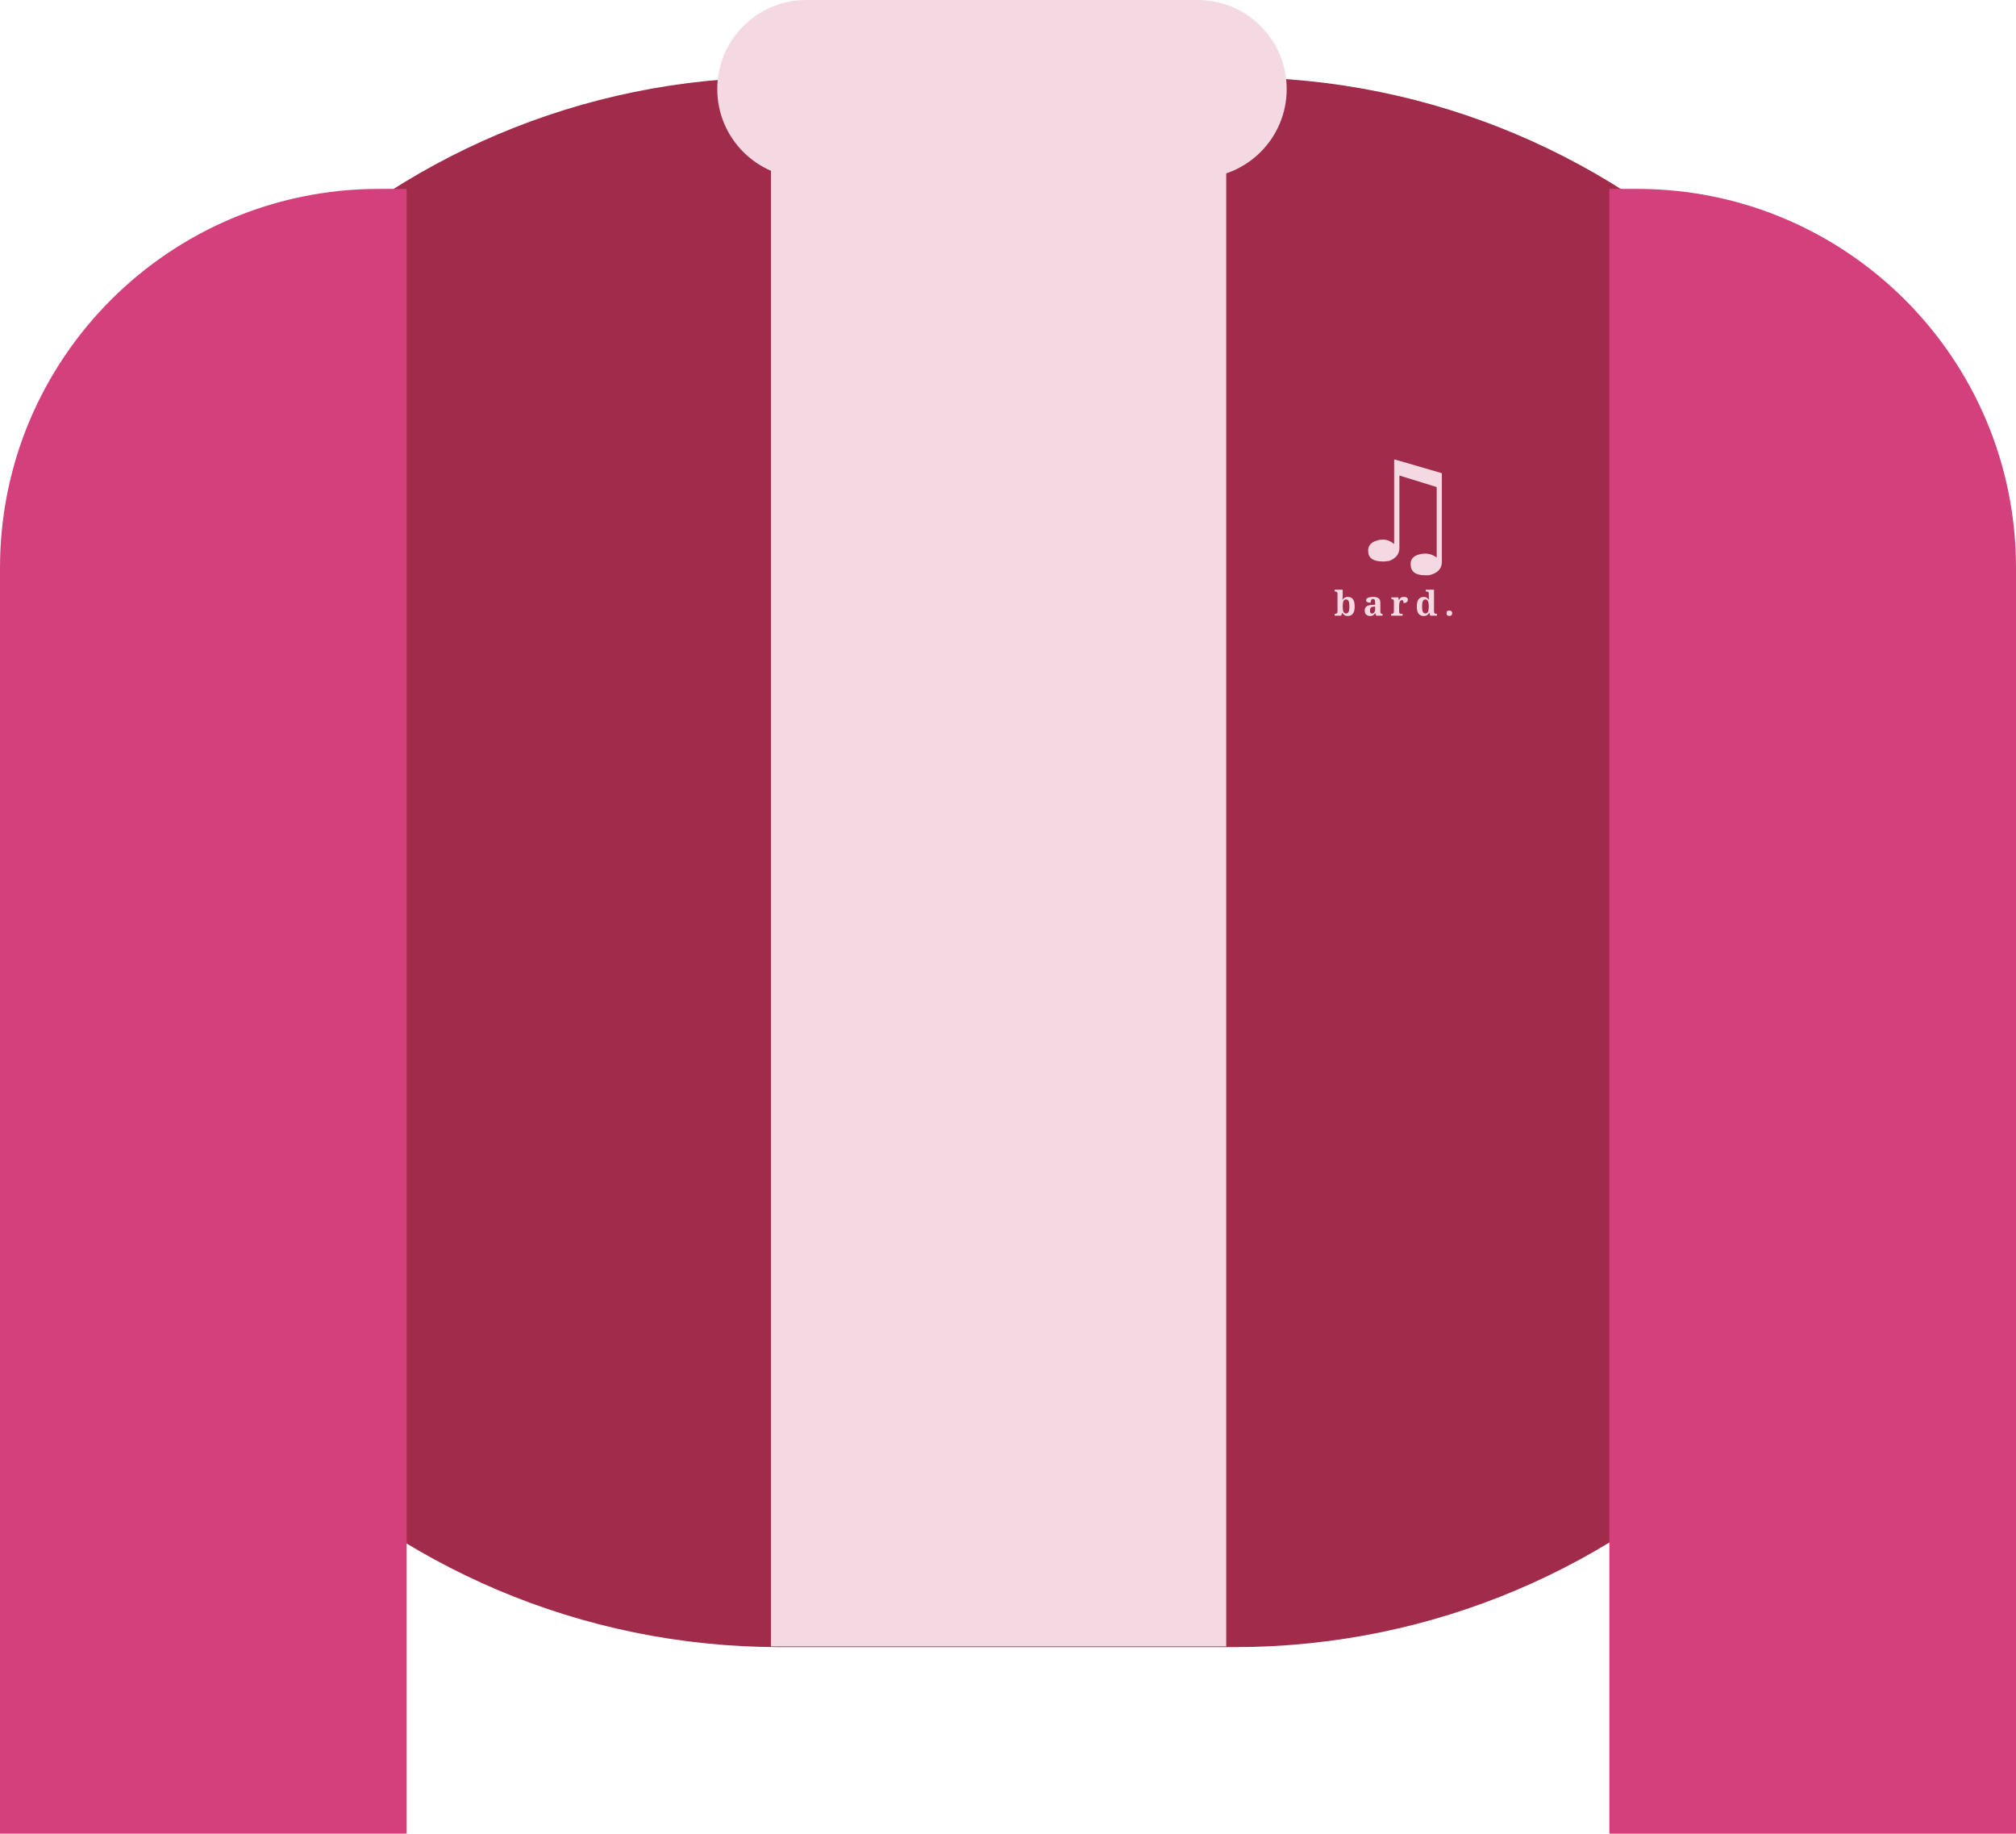
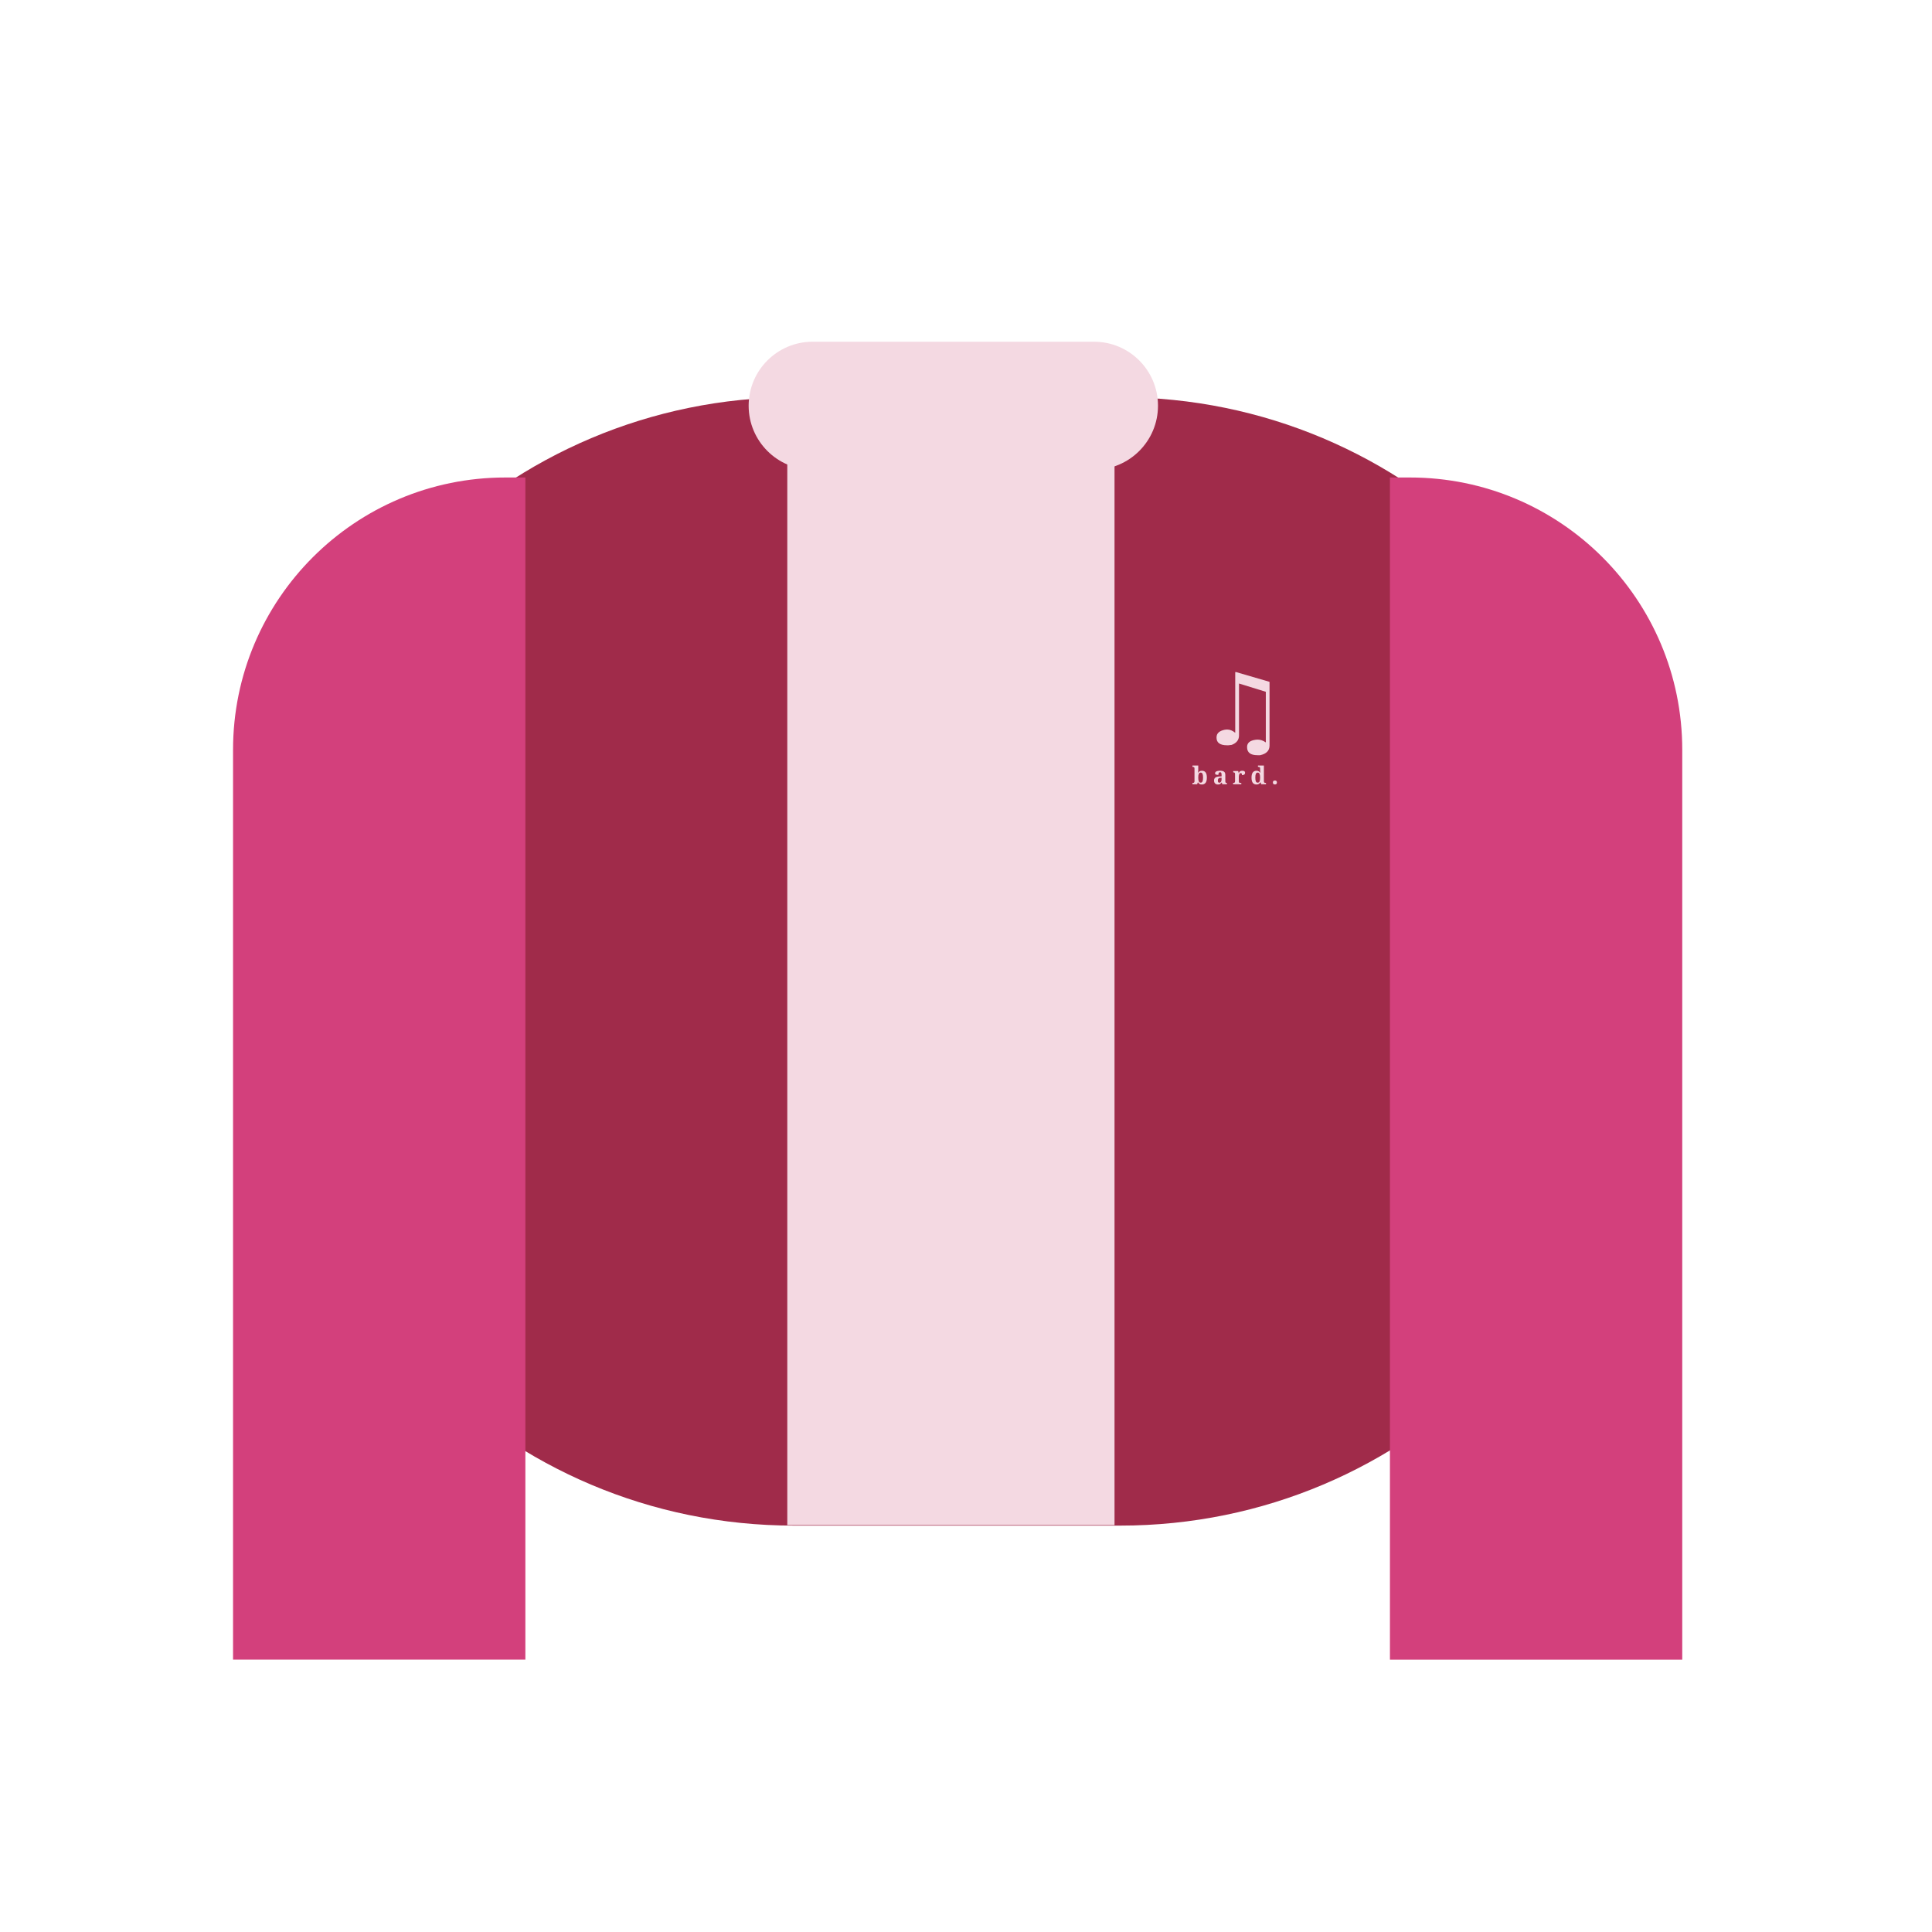
- <svg xmlns="http://www.w3.org/2000/svg" viewBox="0 0 1200.17 1091.44">
+ <svg xmlns="http://www.w3.org/2000/svg" id="Layer_1" data-name="Layer 1" viewBox="0 0 1600 1600">
  <defs>
    <style>.cls-1{fill:#a02b4a;}.cls-2{fill:#d3407c;}.cls-3,.cls-4,.cls-5{fill:#f4d9e2;}.cls-4{font-size:83px;font-family:Menlo-Italic, Menlo;font-style:italic;letter-spacing:0.2em;}.cls-5{font-size:20.38px;font-family:Georgia-Bold, Georgia;font-weight:700;letter-spacing:0.2em;}</style>
  </defs>
-   <g id="Layer_2" data-name="Layer 2">
-     <g id="Layer_1-2" data-name="Layer 1">
-       <rect class="cls-1" x="33.09" y="46" width="1133" height="934.44" rx="431.37" />
-       <path class="cls-2" d="M0,112.44H242.09a0,0,0,0,1,0,0V865.92A225.52,225.52,0,0,1,16.57,1091.44H0a0,0,0,0,1,0,0v-979A0,0,0,0,1,0,112.44Z" transform="translate(242.09 1203.88) rotate(-180)" />
-       <path class="cls-2" d="M958.09,112.44h16.57A225.52,225.52,0,0,1,1200.17,338v753.48a0,0,0,0,1,0,0H958.09a0,0,0,0,1,0,0v-979A0,0,0,0,1,958.09,112.44Z" />
-       <rect class="cls-3" x="459" y="46" width="271" height="934" />
-       <rect class="cls-3" x="427" width="339" height="106" rx="53" />
-       <text class="cls-4" transform="translate(799.25 333.96)">♫</text>
-       <text class="cls-5" transform="translate(794.2 366.48)">bard.</text>
-     </g>
-   </g>
+   <rect class="cls-1" x="226.09" y="329" width="1133" height="934.44" rx="431.37" />
+   <path class="cls-2" d="M193,395.44H435.09a0,0,0,0,1,0,0v753.48a225.52,225.52,0,0,1-225.52,225.52H193a0,0,0,0,1,0,0v-979A0,0,0,0,1,193,395.44Z" transform="translate(628.09 1769.88) rotate(-180)" />
+   <path class="cls-2" d="M1151.09,395.44h16.57A225.52,225.52,0,0,1,1393.17,621v753.48a0,0,0,0,1,0,0H1151.09a0,0,0,0,1,0,0v-979A0,0,0,0,1,1151.09,395.44Z" />
+   <rect class="cls-3" x="652" y="329" width="271" height="934" />
+   <rect class="cls-3" x="620" y="283" width="339" height="106" rx="53" />
+   <text class="cls-4" transform="translate(992.25 616.96)">♫</text>
+   <text class="cls-5" transform="translate(987.2 649.48)">bard.</text>
</svg>
